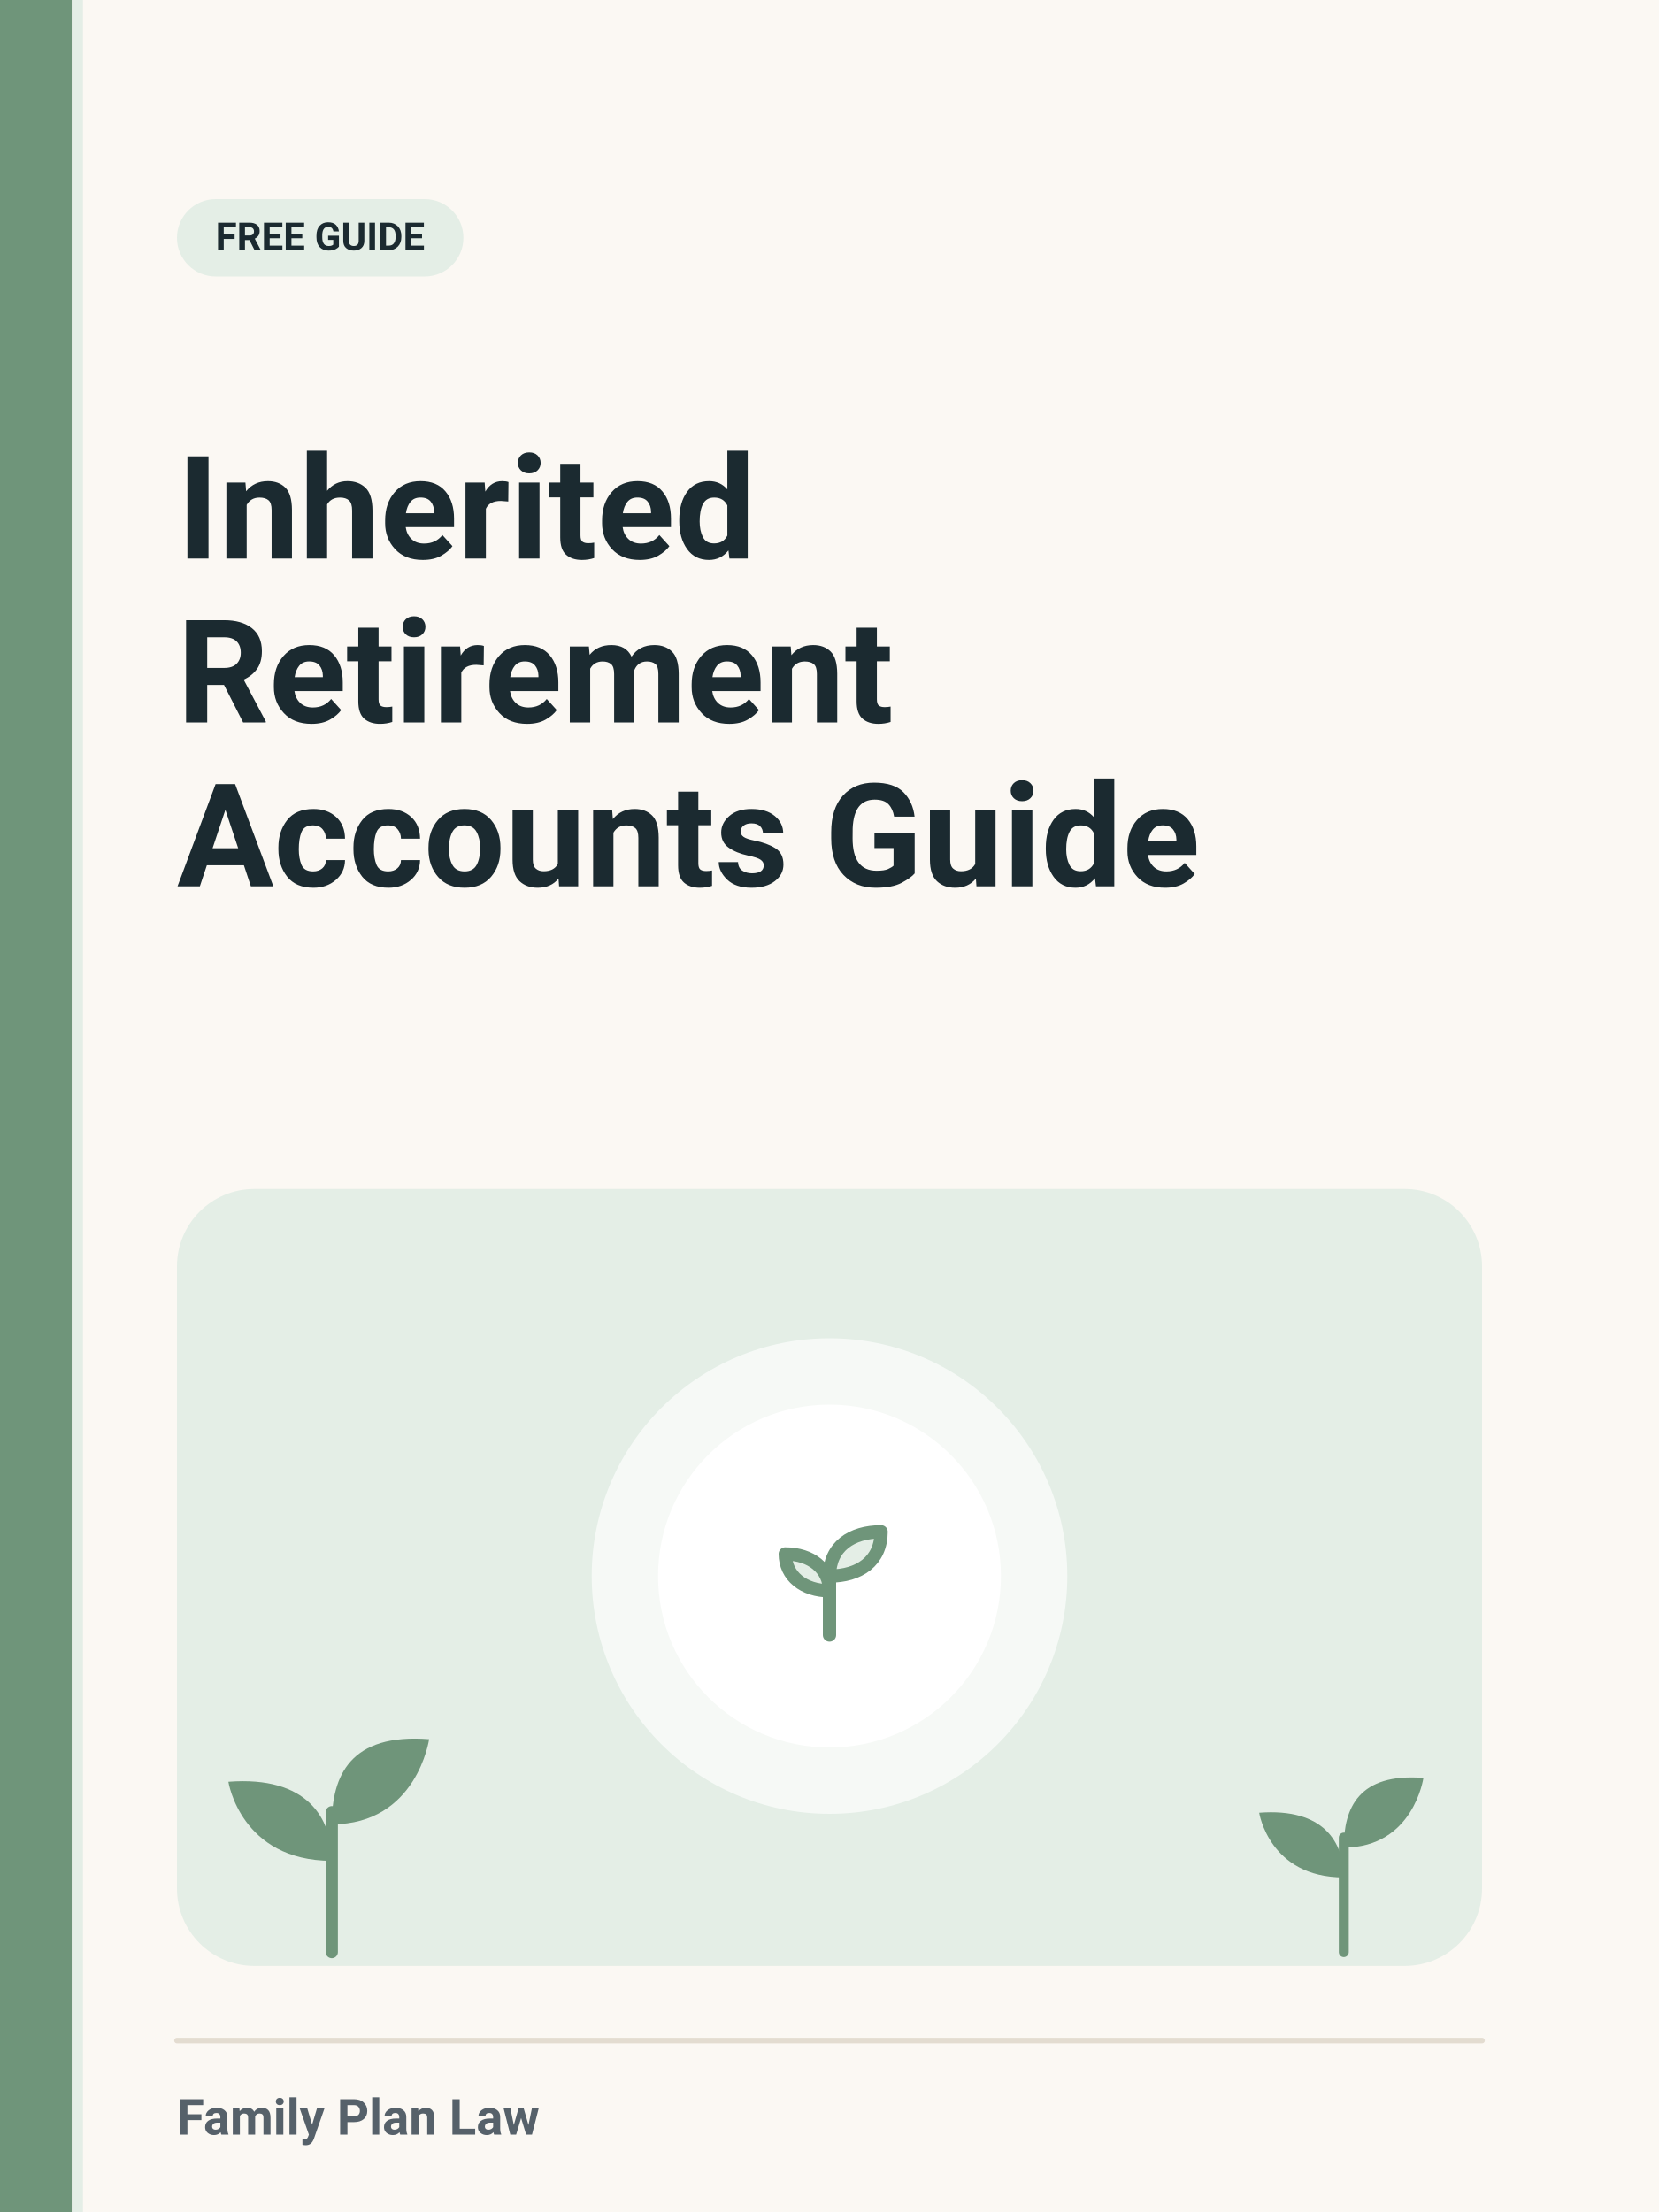
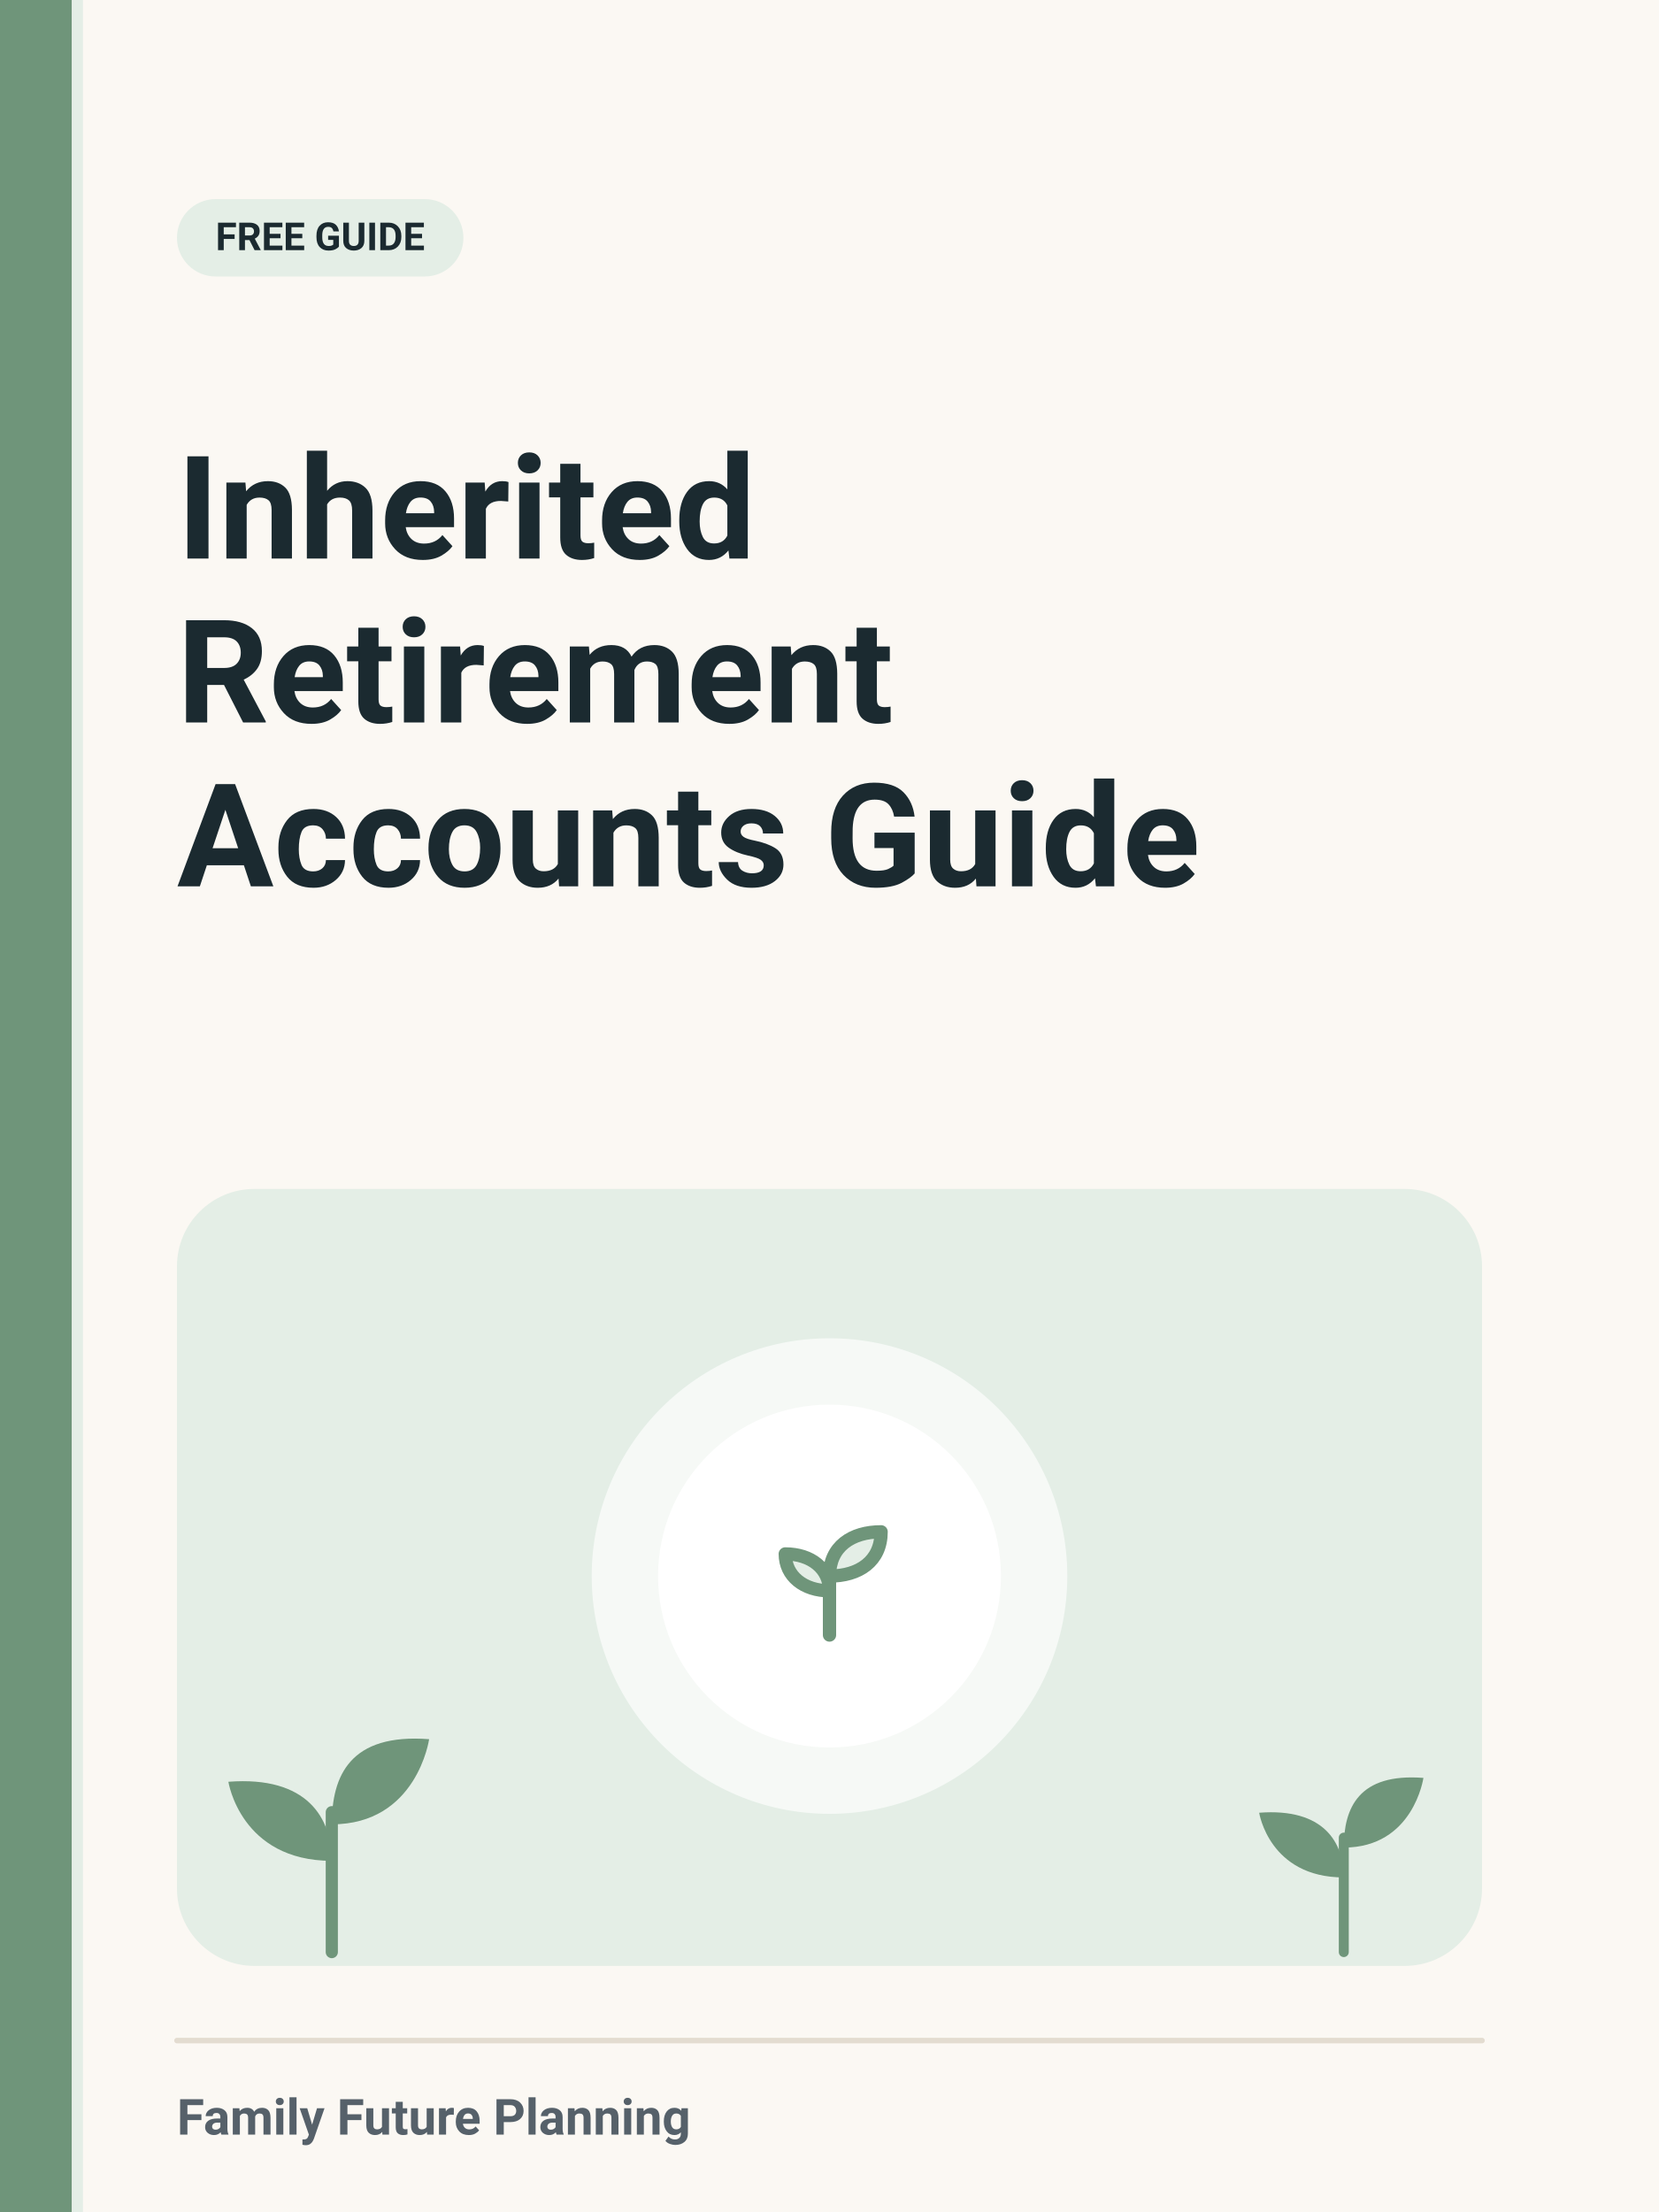
<svg xmlns="http://www.w3.org/2000/svg" viewBox="0 0 600 800" role="img" aria-labelledby="_R_0_-t _R_0_-d" width="600" height="800">
  <rect width="600" height="800" style="fill:#fbf8f3" />
  <rect width="26" height="800" style="fill:#6f957a" />
  <rect x="26" width="4" height="800" style="fill:#e4eee6" />
  <g>
    <rect x="64" y="72" width="103.6" height="28" rx="14" style="fill:#e4eee6" />
    <text x="115.8" y="90.48" font-size="14" font-weight="600" text-anchor="middle" style="fill:#1b2a30;font-family:system-ui, -apple-system, &quot;Segoe UI&quot;, Roboto, sans-serif">FREE GUIDE</text>
  </g>
  <text x="64" y="202" font-size="52" font-weight="700" text-anchor="start" style="fill:#1b2a30;font-family:system-ui, -apple-system, &quot;Segoe UI&quot;, Roboto, sans-serif">Inherited</text>
  <text x="64" y="261.28" font-size="52" font-weight="700" text-anchor="start" style="fill:#1b2a30;font-family:system-ui, -apple-system, &quot;Segoe UI&quot;, Roboto, sans-serif">Retirement</text>
  <text x="64" y="320.56" font-size="52" font-weight="700" text-anchor="start" style="fill:#1b2a30;font-family:system-ui, -apple-system, &quot;Segoe UI&quot;, Roboto, sans-serif">Accounts Guide</text>
  <rect x="64" y="430" width="472" height="281" rx="28" style="fill:#e4eee6" />
  <g>
    <circle cx="300" cy="570" r="86" style="fill:#ffffff" opacity="0.65" />
    <circle cx="300" cy="570" r="62" style="fill:#ffffff" />
    <g transform="translate(268 538) scale(2.666667)">
      <g style="stroke:#6f957a;color:#6f957a" fill="none" stroke-width="1.8" stroke-linecap="round" stroke-linejoin="round">
        <path d="M12 20v-8" />
        <path d="M12 12c0-4 3-6 7-6 0 4-3 6-7 6zM12 14c0-3-2.5-5-6-5 0 3 2.5 5 6 5z" fill="#e4eee6" />
      </g>
    </g>
    <g>
      <g transform="translate(120 706) scale(1.1)">
        <path d="M 0 0 V -46" style="stroke:#6f957a;fill:none" stroke-width="4" stroke-linecap="round" stroke-linejoin="round" />
        <path d="M 0 -30 C -30 -30 -34 -56 -34 -56 C -8 -58 0 -44 0 -30 Z" style="fill:#6f957a" />
        <path d="M 0 -42 C 28 -42 32 -70 32 -70 C 6 -72 0 -58 0 -42 Z" style="fill:#6f957a" />
      </g>
      <g transform="translate(486 706) scale(0.9)">
        <path d="M 0 0 V -46" style="stroke:#6f957a;fill:none" stroke-width="4" stroke-linecap="round" stroke-linejoin="round" />
        <path d="M 0 -30 C -30 -30 -34 -56 -34 -56 C -8 -58 0 -44 0 -30 Z" style="fill:#6f957a" />
        <path d="M 0 -42 C 28 -42 32 -70 32 -70 C 6 -72 0 -58 0 -42 Z" style="fill:#6f957a" />
      </g>
    </g>
  </g>
  <line x1="64" x2="536" y1="738" y2="738" style="stroke:#e3dcd0" stroke-width="2" stroke-linecap="round" stroke-linejoin="round" />
-   <text x="64" y="772" font-size="18" font-weight="700" text-anchor="start" style="fill:#56616a;font-family:system-ui, -apple-system, &quot;Segoe UI&quot;, Roboto, sans-serif">Family Plan Law</text>
+   <text x="64" y="772" font-size="18" font-weight="700" text-anchor="start" style="fill:#56616a;font-family:system-ui, -apple-system, &quot;Segoe UI&quot;, Roboto, sans-serif">Family Future Planning</text>
</svg>
